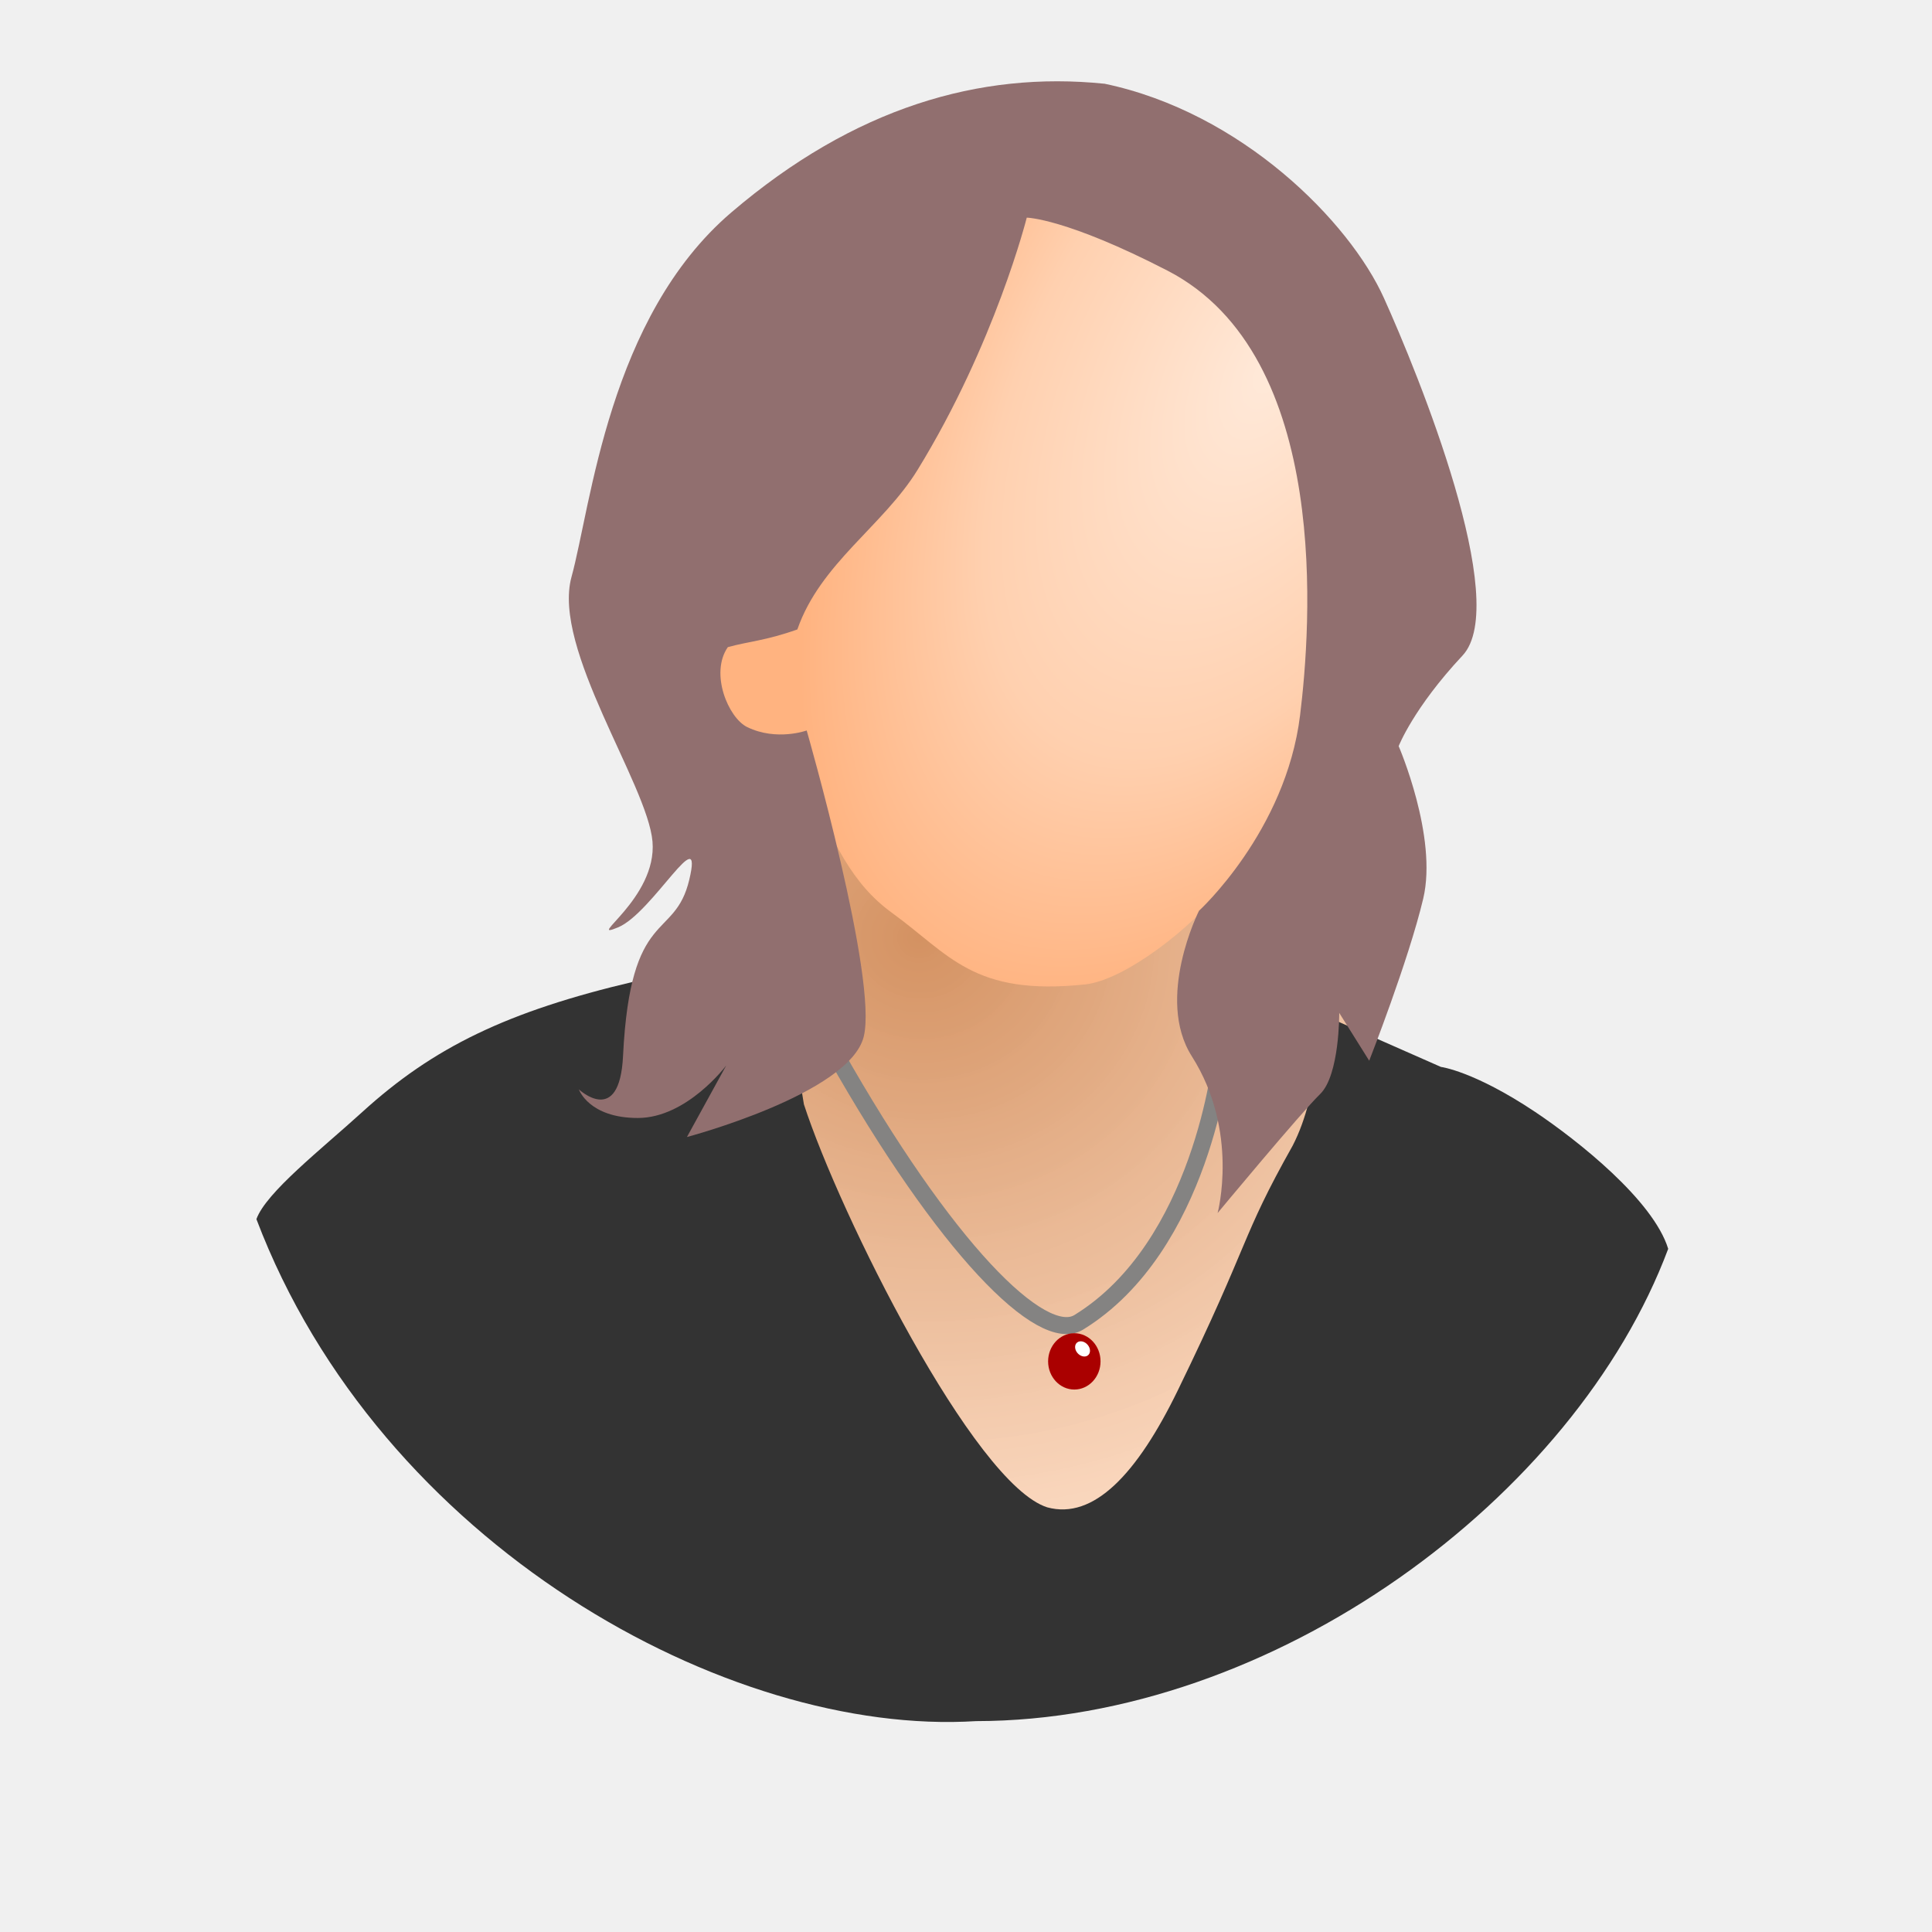
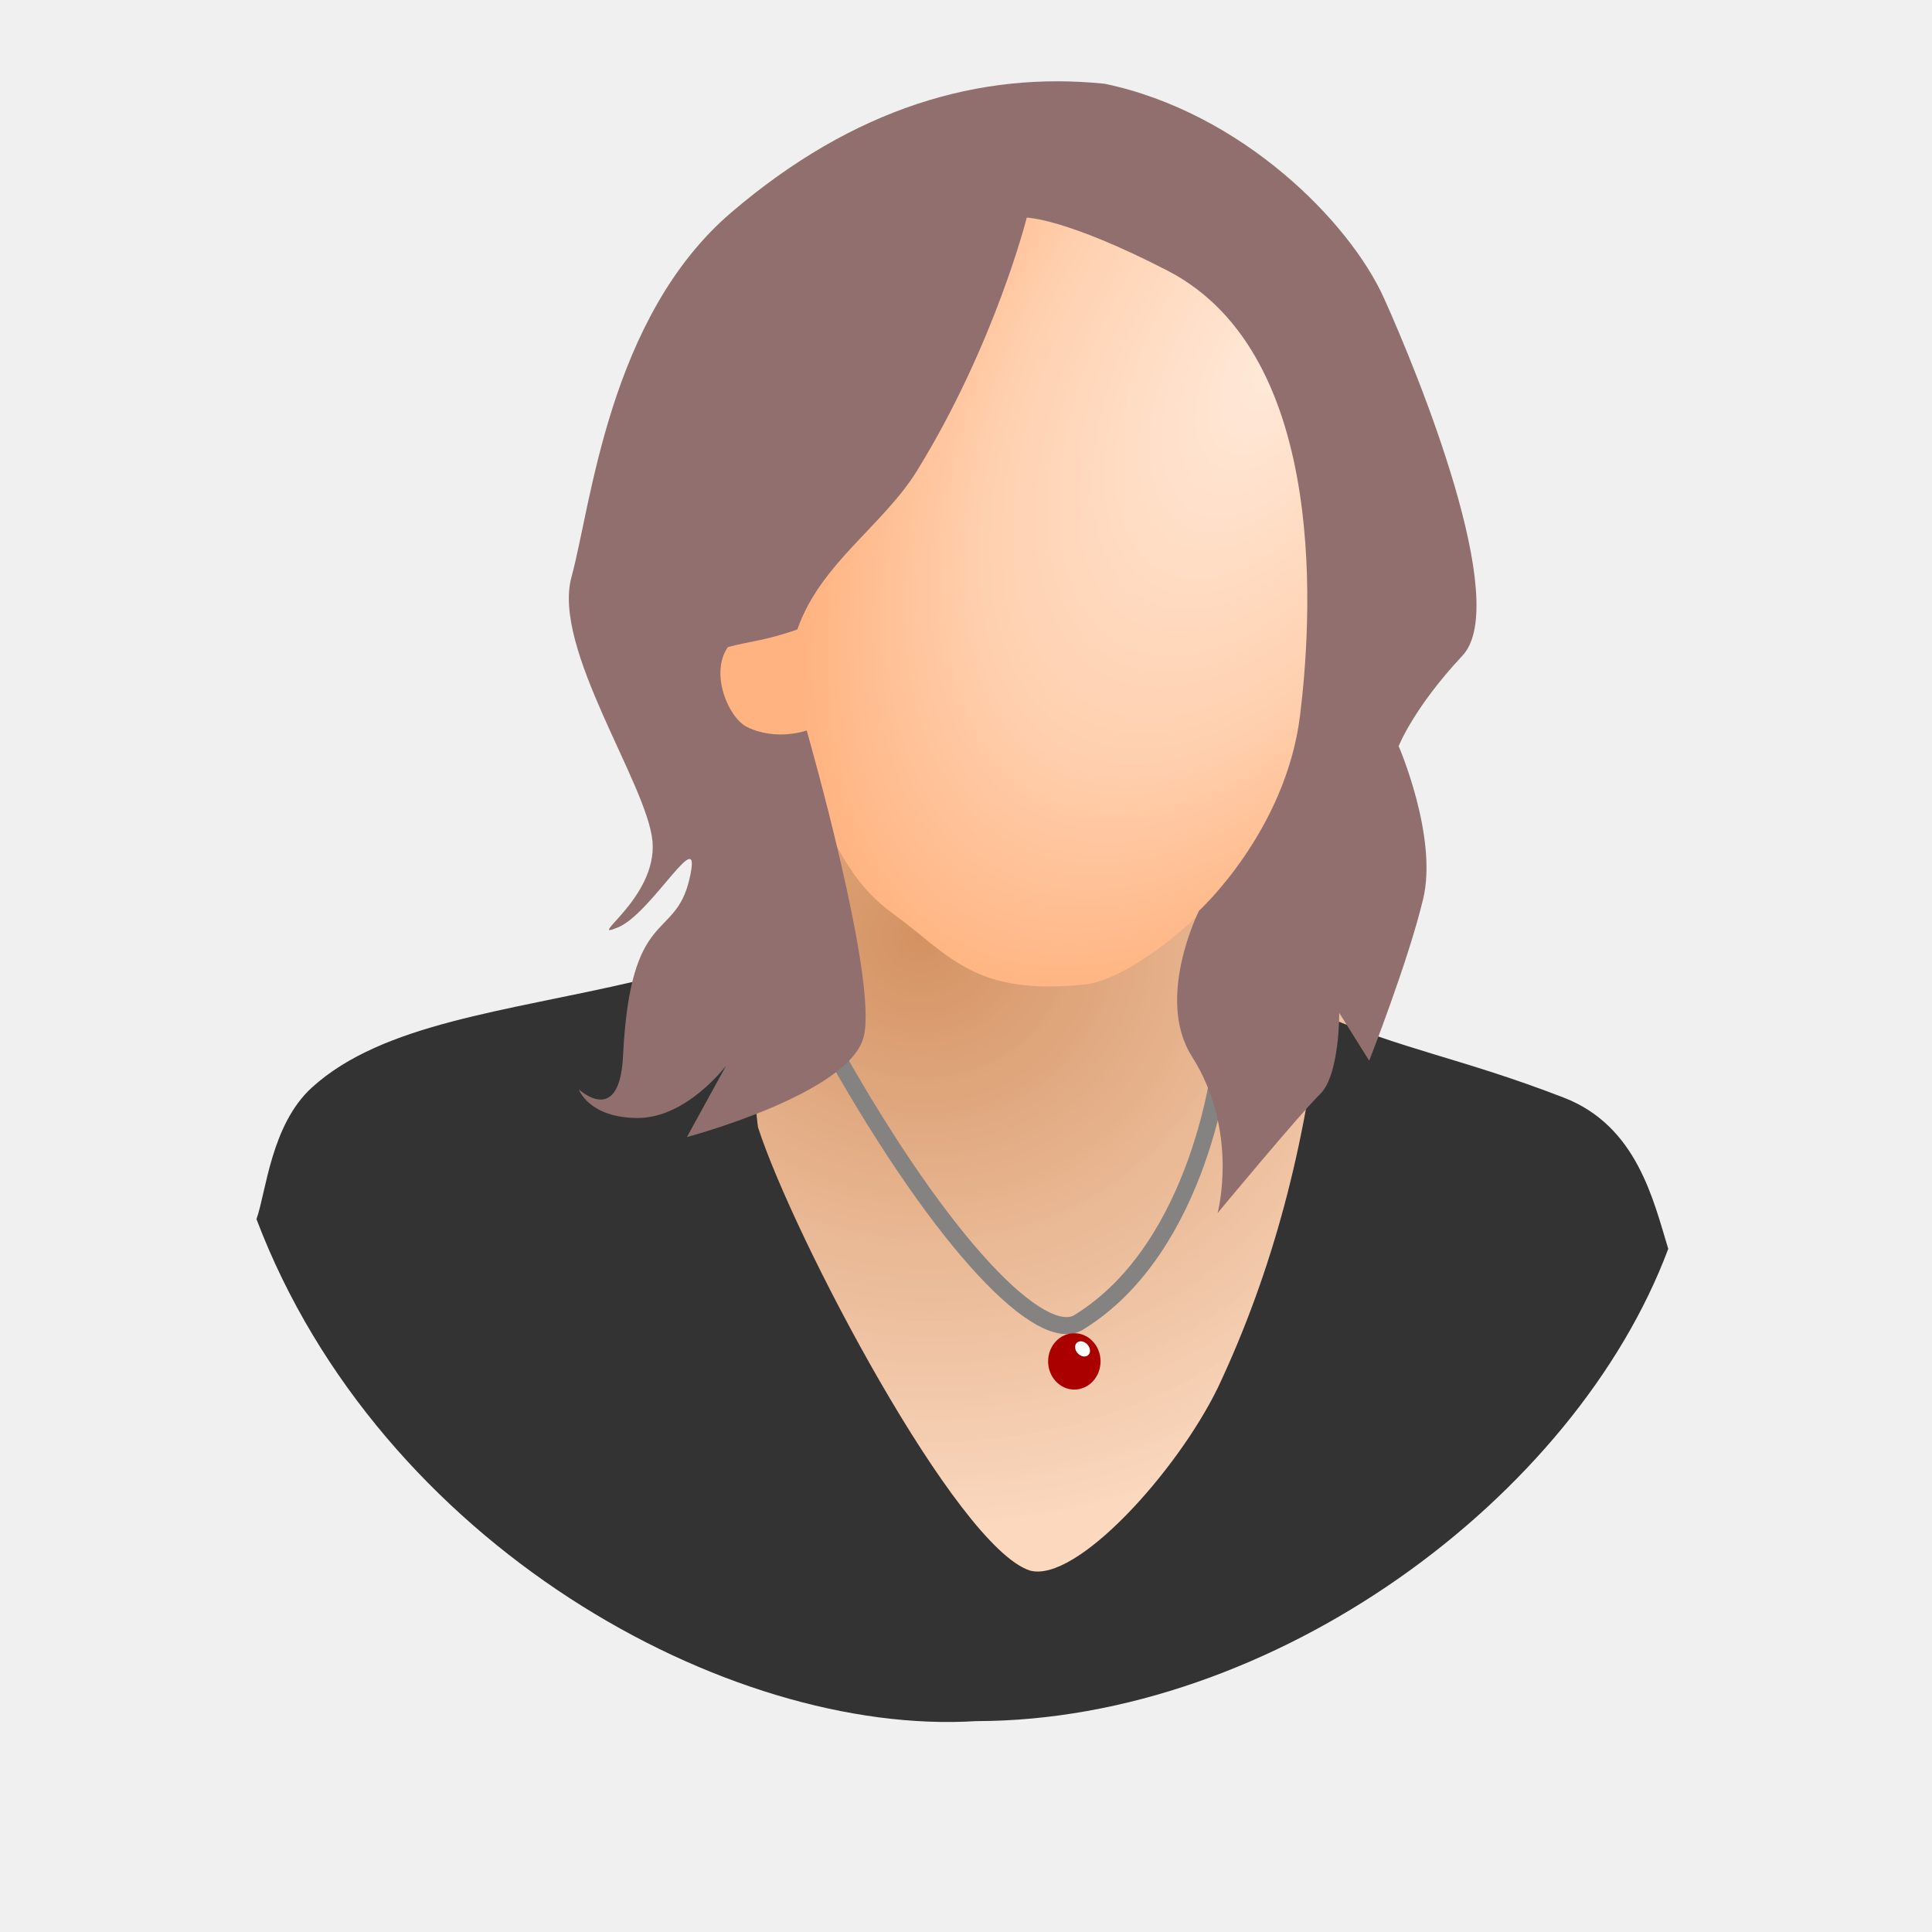
<svg xmlns="http://www.w3.org/2000/svg" xmlns:xlink="http://www.w3.org/1999/xlink" width="90" height="90" viewBox="0 0 23.812 23.812" version="1.1" id="svg2787">
  <defs id="defs2784">
    <linearGradient id="linearGradient1">
      <stop style="stop-color:#d49262;stop-opacity:1;" offset="0" id="stop1" />
      <stop style="stop-color:#fbd6bb;stop-opacity:0.943;" offset="1" id="stop2" />
    </linearGradient>
    <linearGradient id="linearGradient26559">
      <stop style="stop-color:#ffe9d9;stop-opacity:1;" offset="0" id="stop26555" />
      <stop style="stop-color:#ffd0af;stop-opacity:1;" offset="0.608" id="stop26563" />
      <stop style="stop-color:#ffb380;stop-opacity:1;" offset="1" id="stop26557" />
    </linearGradient>
    <radialGradient xlink:href="#linearGradient26559" id="radialGradient26561-8-4-3" cx="50.035" cy="10.592" fx="50.035" fy="10.592" r="5.772" gradientTransform="matrix(-0.8942386,1.669439,0.931599,0.465422,26.26525,-85.10766)" gradientUnits="userSpaceOnUse" />
    <mask maskUnits="userSpaceOnUse" id="mask10222">
      <circle style="fill:#ffffff;fill-opacity:1;fill-rule:evenodd;stroke-width:0.224" id="circle10224" cx="13.229" cy="14.817" r="11" />
    </mask>
    <radialGradient xlink:href="#linearGradient1" id="radialGradient2" cx="-13.077" cy="15.058" fx="-13.077" fy="15.058" r="5.211" gradientTransform="matrix(-0.3525487,1.729008,-1.863063,-0.3798829,9.257119,40.63777)" gradientUnits="userSpaceOnUse" />
  </defs>
  <g id="layer1">
    <g id="g20718" transform="matrix(0.7775956,0,0,0.7816737,22.3506,1.947003)" style="stroke-width:1.095">
-       <path id="path13238-1-2-5-8-1" style="fill:url(#radialGradient2);fill-opacity:1;stroke:#000000;stroke-width:0;stroke-linecap:butt;stroke-linejoin:miter;stroke-dasharray:none;stroke-opacity:1" d="m -9.532,11.427 c 0.67,0.618 1.134,0.348 1.469,1.214 0.46,1.189 0.868,0.709 0.979,1.256 0.113,0.558 -0.348,1.377 -0.524,1.962 -0.349,1.159 -1.958,2.884 -2.387,3.836 -0.429,0.953 -1.276,1.676 -2.215,2.139 -0.939,0.463 -2.649,-0.15 -3.078,-0.124 -0.429,0.026 -1.064,-3.046 -1.305,-3.921 -0.241,-0.875 -1.716,-1.545 -0.268,-3.373 1.448,-1.828 0.766,-3.594 0.739,-3.929 -0.027,-0.335 0.969,0.241 1.156,0.447 0.188,0.206 0.956,1 2.076,1.468 0.988,0.413 1.807,0.228 2.087,-0.053 0.297,-0.297 1.432,-1.475 1.432,-1.475 z" />
+       <path id="path13238-1-2-5-8-1" style="fill:url(#radialGradient2);fill-opacity:1;stroke:#000000;stroke-width:0;stroke-linecap:butt;stroke-linejoin:miter;stroke-dasharray:none;stroke-opacity:1" d="m -9.532,11.427 c 0.67,0.618 1.134,0.348 1.469,1.214 0.46,1.189 0.868,0.709 0.979,1.256 0.113,0.558 -0.348,1.377 -0.524,1.962 -0.349,1.159 -0.821,3.11 -1.25,4.063 -0.429,0.953 -2.14,2.355 -3.079,2.818 -0.939,0.463 -2.921,-1.054 -3.351,-1.028 -0.429,0.026 -1.064,-3.046 -1.305,-3.921 -0.241,-0.875 -1.716,-1.545 -0.268,-3.373 1.448,-1.828 0.766,-3.594 0.739,-3.929 -0.027,-0.335 0.969,0.241 1.156,0.447 0.188,0.206 0.956,1 2.076,1.468 0.988,0.413 1.807,0.228 2.087,-0.053 0.297,-0.297 1.432,-1.475 1.432,-1.475 z" />
      <path style="fill:url(#radialGradient26561-8-4-3);fill-opacity:1;stroke:#000000;stroke-width:0;stroke-linecap:butt;stroke-linejoin:miter;stroke-dasharray:none;stroke-opacity:1" d="m -9.134,2.004 c 0.607,0.874 1.131,2.489 1.175,4.279 0.045,1.836 -0.054,3.505 -1.307,5.121 -0.593,0.764 -1.669,1.563 -2.277,1.627 -1.777,0.187 -2.15,-0.471 -3.06,-1.127 -0.641,-0.462 -0.939,-1.117 -1.349,-2.066 -0.096,-0.223 -0.156,-0.234 -0.252,-0.474 -0.039,-0.098 -0.065,-0.072 -0.396,-0.032 -0.205,0.025 -1.318,-1.362 -1.396,-1.765 -0.053,-0.275 1.748,-0.265 1.797,-0.414 0.531,-1.602 1.152,-1.268 1.303,-2.069 0.152,-0.801 1.1,-3.341 2.287,-4.233 1.482,0.138 2.488,0.279 3.474,1.153 z" id="path12892-7-4-9-0-9" />
-       <path id="path3866-5-8-8-7" mask="none" style="fill:#333333;fill-opacity:1;stroke:#000000;stroke-width:0;stroke-linecap:butt;stroke-linejoin:miter;stroke-dasharray:none;stroke-opacity:0" d="m -16.655,12.095 c 0,0 -0.213,0.466 -2.023,0.888 -2.033,0.474 -3.199,1.043 -4.322,2.059 -0.648,0.587 -1.526,1.268 -1.679,1.69 1.958,5.135 7.472,8.16 11.406,7.915 4.717,-0.004 9.496,-3.522 10.971,-7.447 C -2.538,16.434 -3.74,15.488 -4.41,15.042 -5.383,14.396 -5.904,14.332 -5.904,14.332 l -1.92,-0.842 c 0,0 0.014,1.233 -0.431,2.085 -0.836,1.478 -0.65,1.466 -1.821,3.859 -0.646,1.32 -1.334,2.042 -2.069,1.842 -1.162,-0.371 -3.288,-4.618 -3.856,-6.354 -0.142,-0.944 -0.655,-2.827 -0.655,-2.827 z" />
+       <path id="path3866-5-8-8-7" mask="none" style="fill:#333333;fill-opacity:1;stroke:#000000;stroke-width:0;stroke-linecap:butt;stroke-linejoin:miter;stroke-dasharray:none;stroke-opacity:0" d="m -16.655,12.095 c 0,0 -0.213,0.466 -2.023,0.888 -2.033,0.474 -3.999,0.658 -5.122,1.674 -0.648,0.587 -0.726,1.653 -0.878,2.075 1.958,5.135 7.472,8.16 11.406,7.915 4.717,-0.004 9.496,-3.522 10.971,-7.447 -0.236,-0.765 -0.495,-1.937 -1.654,-2.383 -1.637,-0.63 -2.558,-0.751 -3.869,-1.326 -0.227,2.05 -0.729,4.029 -1.616,5.899 -0.646,1.32 -2.243,3.082 -2.978,2.883 -1.162,-0.371 -3.743,-5.251 -4.31,-6.987 -0.142,-0.944 0.073,-3.189 0.073,-3.189 z" />
      <path style="fill:none;stroke:#848382;stroke-width:0.268;stroke-linecap:round;stroke-linejoin:miter;stroke-dasharray:none;stroke-opacity:1" d="m -9.384,14.188 c 0,0 -0.304,2.975 -2.261,4.171 -0.587,0.358 -2.115,-1.165 -3.866,-4.246" id="path27717-0-1-6" />
      <path style="fill:#916f6f;stroke:#000000;stroke-width:0;stroke-linecap:butt;stroke-linejoin:miter;stroke-dasharray:none;stroke-opacity:1" d="m -11.242,-1.172 c 2.179,0.451 3.891,2.179 4.435,3.382 0.545,1.202 2.023,4.809 1.245,5.636 -0.778,0.827 -1.012,1.428 -1.012,1.428 0,0 0.622,1.428 0.389,2.405 -0.233,0.977 -0.856,2.555 -0.856,2.555 l -0.475,-0.754 c 0,0 0.008,0.979 -0.303,1.28 -0.311,0.301 -1.625,1.876 -1.625,1.876 0,0 0.348,-1.287 -0.408,-2.471 -0.585,-0.916 0.113,-2.295 0.113,-2.295 0,0 1.376,-1.251 1.602,-3.081 0.167,-1.351 0.518,-5.669 -2.102,-7.013 -1.615,-0.829 -2.23,-0.835 -2.23,-0.835 0,0 -0.501,1.985 -1.73,3.976 -0.543,0.881 -1.542,1.474 -1.906,2.517 -0.5,0.177 -0.776,0.189 -1.102,0.279 -0.288,0.413 0.007,1.115 0.308,1.261 0.467,0.225 0.942,0.053 0.942,0.053 0,0 1.136,3.93 0.903,4.832 -0.233,0.902 -2.801,1.578 -2.801,1.578 l 0.622,-1.127 c 0,0 -0.622,0.827 -1.401,0.827 -0.778,0 -0.934,-0.451 -0.934,-0.451 0,0 0.645,0.602 0.7,-0.526 0.117,-2.367 0.817,-1.804 1.05,-2.78 0.233,-0.977 -0.584,0.526 -1.128,0.751 -0.545,0.225 0.622,-0.451 0.545,-1.353 -0.078,-0.902 -1.595,-3.043 -1.284,-4.171 0.311,-1.127 0.589,-4.096 2.534,-5.749 1.945,-1.653 3.937,-2.229 5.908,-2.029 z" id="path26059-6-5-7" />
      <g id="g27721-2-8-1" transform="matrix(-0.778065,0,0,0.7514212,31.86677,-2.70822)" style="stroke-width:1.325">
        <ellipse style="fill:#aa0000;fill-opacity:1;fill-rule:evenodd;stroke-width:0.351" id="path11936-3-7-4-3-1" cx="56.013" cy="28.856" rx="0.534" ry="0.591" />
        <ellipse style="fill:#ffffff;fill-rule:evenodd;stroke-width:0.351" id="path12898-2-3-7-8-0" cx="61.474" cy="-12.193" rx="0.135" ry="0.174" transform="matrix(0.7845642,0.6200476,-0.6245485,0.780986,0,0)" />
      </g>
    </g>
    <text xml:space="preserve" style="font-weight:bold;font-size:6.35px;line-height:1.3;font-family:Consolas;-inkscape-font-specification:'Consolas Bold';text-align:center;text-anchor:middle;fill:#fe005b;fill-opacity:0.593;stroke:#7c7777;stroke-width:0;stroke-linejoin:round;stroke-miterlimit:8;paint-order:fill markers stroke;stop-color:#000000" x="13.137" y="32.064" id="text97103">
      <tspan id="tspan97101" style="stroke-width:0" x="13.137" y="32.064">Home</tspan>
    </text>
  </g>
</svg>
